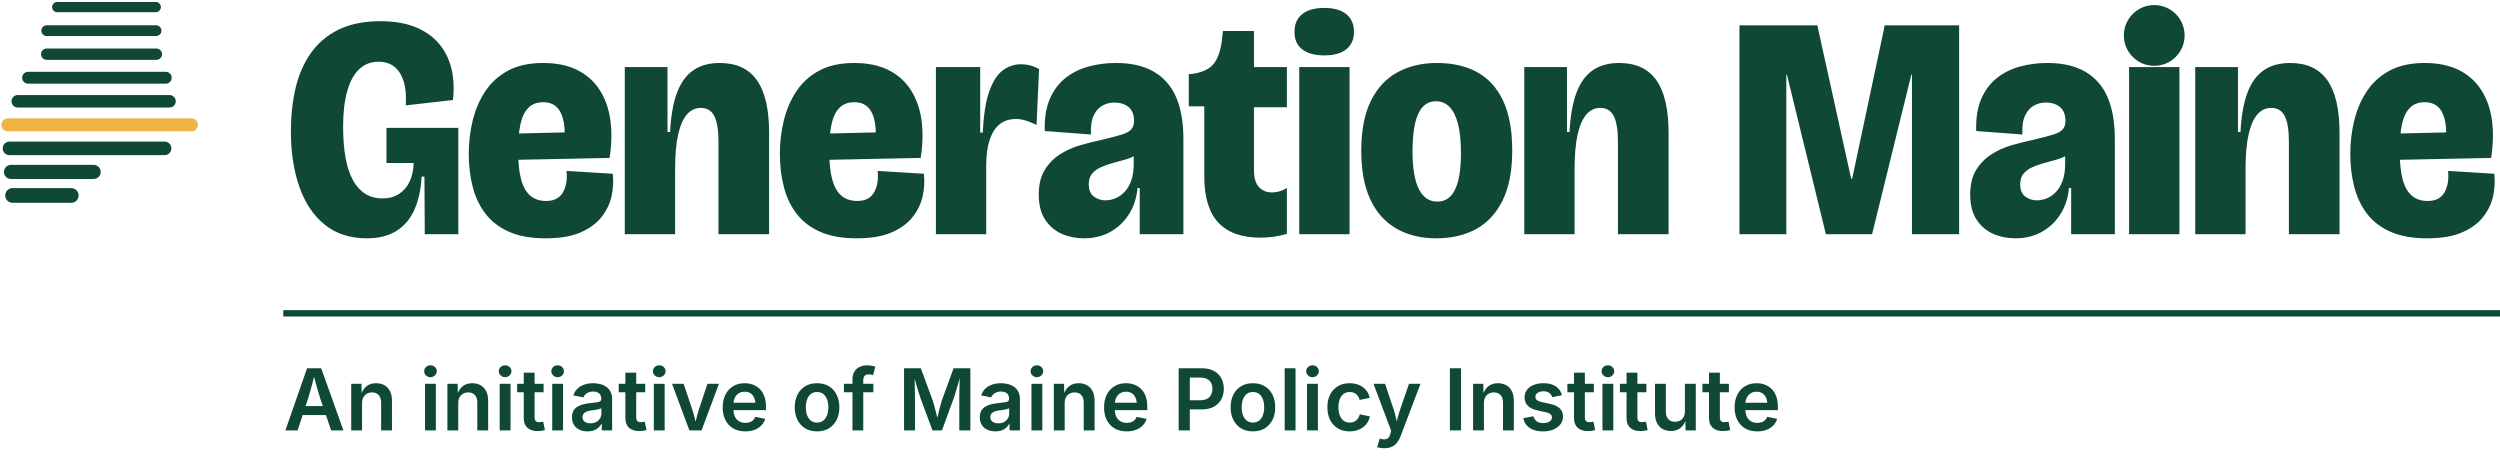
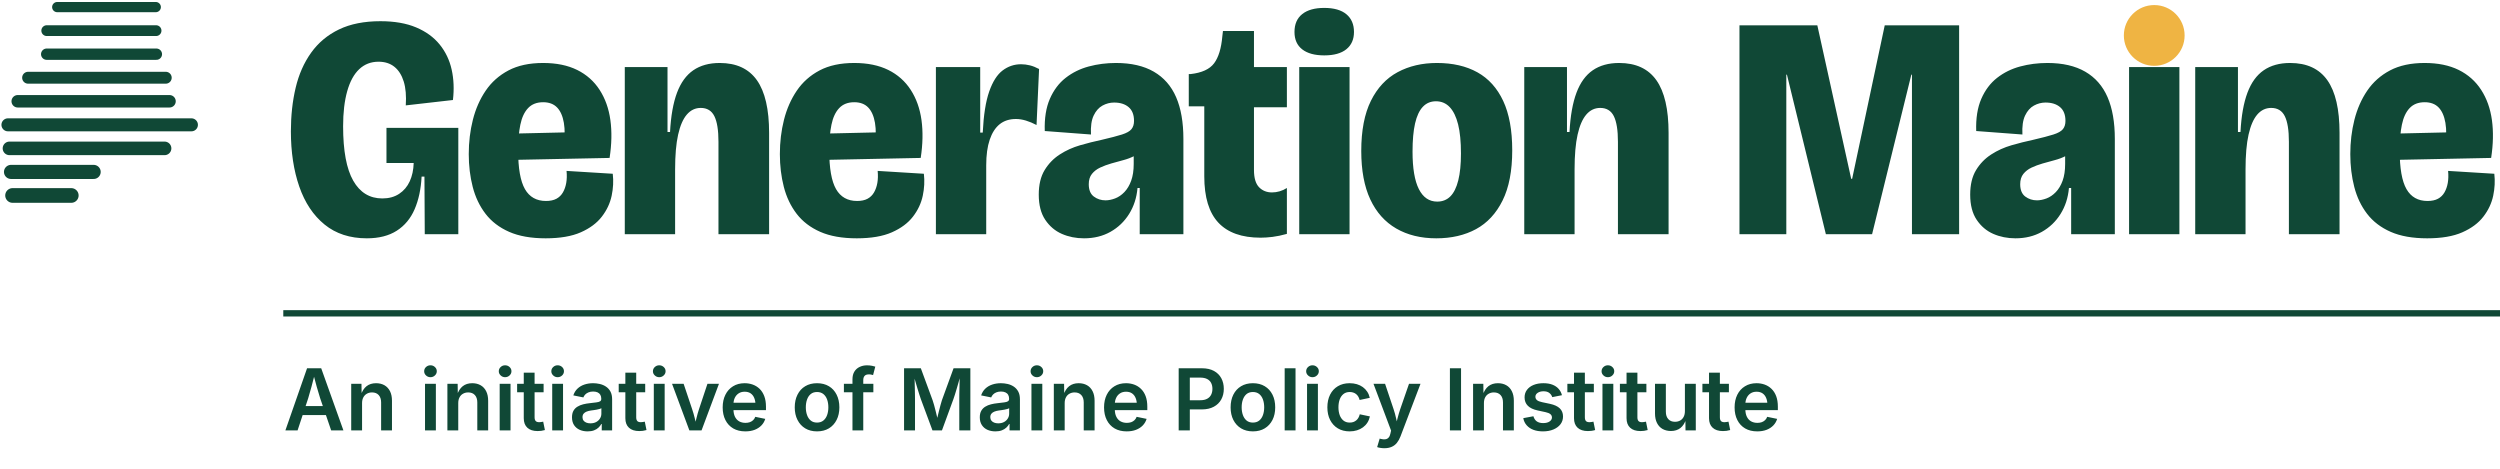
<svg xmlns="http://www.w3.org/2000/svg" viewBox="0 0 789.91 148" width="789.91" height="148" role="img" aria-label="Generation Maine, an initiative of Maine Policy Institute">
  <path d="M22.41 -5.2 L49.12 -5.2" stroke="#104836" stroke-width="3.06" stroke-linecap="round" fill="none" />
  <path d="M18.08 2.24 L49.22 2.24" stroke="#104836" stroke-width="3.23" stroke-linecap="round" fill="none" />
  <path d="M14.77 9.68 L49.31 9.68" stroke="#104836" stroke-width="3.41" stroke-linecap="round" fill="none" />
  <path d="M14.75 17.12 L49.41 17.12" stroke="#104836" stroke-width="3.58" stroke-linecap="round" fill="none" />
  <path d="M8.88 24.56 L52.37 24.56" stroke="#104836" stroke-width="3.76" stroke-linecap="round" fill="none" />
  <path d="M5.6 32 L53.56 32" stroke="#104836" stroke-width="3.94" stroke-linecap="round" fill="none" />
-   <path d="M2.51 39.44 L60.48 39.44" stroke="#EFB443" stroke-width="4.11" stroke-linecap="round" fill="none" />
+   <path d="M2.51 39.44 L60.48 39.44" stroke="#104836" stroke-width="4.11" stroke-linecap="round" fill="none" />
  <path d="M2.99 46.88 L52 46.88" stroke="#104836" stroke-width="4.29" stroke-linecap="round" fill="none" />
  <path d="M3.48 54.32 L29.59 54.32" stroke="#104836" stroke-width="4.46" stroke-linecap="round" fill="none" />
  <path d="M3.97 61.76 L22.52 61.76" stroke="#104836" stroke-width="4.64" stroke-linecap="round" fill="none" />
  <g transform="translate(89.51 0)">
    <path fill="#104836" d="M26.4 75.3Q18.4 75.3 13.05 70.95Q7.7 66.6 5.05 58.95Q2.4 51.3 2.4 41.5Q2.4 34.1 3.9 27.75Q5.4 21.4 8.8 16.65Q12.2 11.9 17.6 9.3Q23 6.7 30.7 6.7Q37.3 6.7 41.95 8.65Q46.6 10.6 49.4 14.05Q52.2 17.5 53.2 22Q54.2 26.5 53.6 31.6L38.7 33.3Q39 28.8 38.05 25.75Q37.1 22.7 35.1 21.1Q33.1 19.5 30.1 19.5Q26.5 19.5 24 21.85Q21.5 24.2 20.2 28.8Q18.9 33.4 18.9 39.9Q18.9 45.7 19.7 50Q20.5 54.3 22.1 57.1Q23.7 59.9 26 61.3Q28.3 62.7 31.3 62.7Q34.4 62.7 36.6 61.25Q38.8 59.8 39.95 57.3Q41.1 54.8 41.2 51.5H32.6V40.4H55.3V52.4V74H44.7L44.6 55.8H43.7Q43.4 61.7 41.5 66.1Q39.6 70.5 35.85 72.9Q32.1 75.3 26.4 75.3ZM82.9 75.3Q76 75.3 71.35 73.25Q66.7 71.2 63.9 67.55Q61.1 63.9 59.85 59.05Q58.6 54.2 58.6 48.7Q58.6 43 59.9 37.85Q61.2 32.7 63.95 28.65Q66.7 24.6 71.15 22.25Q75.6 19.9 82.1 19.9Q88.4 19.9 92.85 22.1Q97.3 24.3 99.95 28.4Q102.6 32.5 103.35 37.95Q104.1 43.4 103.1 49.9L68.8 50.6V42.3L90.5 41.8L88.6 46.9Q89.2 42 88.65 38.8Q88.1 35.6 86.5 33.95Q84.9 32.3 82.1 32.3Q79.1 32.3 77.35 34.15Q75.6 36 74.9 39.4Q74.2 42.8 74.2 47.5Q74.2 56 76.35 59.75Q78.5 63.5 83 63.5Q85 63.5 86.3 62.8Q87.6 62.1 88.35 60.8Q89.1 59.5 89.4 57.8Q89.7 56.1 89.5 54L104.1 54.9Q104.5 58.3 103.75 61.85Q103 65.4 100.65 68.45Q98.3 71.5 94 73.4Q89.7 75.3 82.9 75.3ZM107.9 74V43.3V21.2H121.4V41.7H122.2Q122.6 34.1 124.4 29.3Q126.2 24.5 129.55 22.2Q132.9 19.9 137.9 19.9Q145.8 19.9 149.65 25.35Q153.5 30.8 153.5 42V74H137.5V44.8Q137.5 39.3 136.2 36.7Q134.9 34.1 131.9 34.1Q129.3 34.1 127.5 36.2Q125.7 38.3 124.75 42.55Q123.8 46.8 123.8 53.5V74ZM181.2 75.3Q174.3 75.3 169.65 73.25Q165 71.2 162.2 67.55Q159.4 63.9 158.15 59.05Q156.9 54.2 156.9 48.7Q156.9 43 158.2 37.85Q159.5 32.7 162.25 28.65Q165 24.6 169.45 22.25Q173.9 19.9 180.4 19.9Q186.7 19.9 191.15 22.1Q195.6 24.3 198.25 28.4Q200.9 32.5 201.65 37.95Q202.4 43.4 201.4 49.9L167.1 50.6V42.3L188.8 41.8L186.9 46.9Q187.5 42 186.95 38.8Q186.4 35.6 184.8 33.95Q183.2 32.3 180.4 32.3Q177.4 32.3 175.65 34.15Q173.9 36 173.2 39.4Q172.5 42.8 172.5 47.5Q172.5 56 174.65 59.75Q176.8 63.5 181.3 63.5Q183.3 63.5 184.6 62.8Q185.9 62.1 186.65 60.8Q187.4 59.5 187.7 57.8Q188 56.1 187.8 54L202.4 54.9Q202.8 58.3 202.05 61.85Q201.3 65.4 198.95 68.45Q196.6 71.5 192.3 73.4Q188 75.3 181.2 75.3ZM206.2 74V45V21.2H220.2V41.9H221Q221.4 33.6 223.05 28.9Q224.7 24.2 227.3 22.25Q229.9 20.3 233.1 20.3Q234.5 20.3 235.9 20.65Q237.3 21 238.8 21.8L238 39.5Q236.3 38.6 234.65 38.1Q233 37.6 231.5 37.6Q228.4 37.6 226.35 39.25Q224.3 40.9 223.2 44.15Q222.1 47.4 222.1 52.2V74ZM253 75.3Q249.2 75.3 246 73.9Q242.8 72.5 240.75 69.45Q238.7 66.4 238.7 61.5Q238.7 56.8 240.55 53.75Q242.4 50.7 245.35 48.8Q248.3 46.9 251.75 45.9Q255.2 44.9 258.5 44.2Q262.8 43.2 265 42.5Q267.2 41.8 268 40.8Q268.8 39.8 268.8 38.2Q268.8 35.3 267.1 33.85Q265.4 32.4 262.5 32.4Q260.6 32.4 258.85 33.35Q257.1 34.3 256.05 36.5Q255 38.7 255.2 42.5L240.6 41.4Q240.4 35.4 242.2 31.25Q244 27.1 247.2 24.6Q250.4 22.1 254.5 21Q258.6 19.9 263.1 19.9Q270.3 19.9 275.05 22.65Q279.8 25.4 282.1 30.7Q284.4 36 284.4 43.9V54.3Q284.4 57.6 284.4 60.9Q284.4 64.2 284.4 67.45Q284.4 70.7 284.4 74H270.6Q270.6 70.5 270.6 66.9Q270.6 63.3 270.6 59.4H269.9Q269.5 64 267.25 67.6Q265 71.2 261.35 73.25Q257.7 75.3 253 75.3ZM259.8 63.3Q261.2 63.3 262.8 62.7Q264.4 62.1 265.75 60.7Q267.1 59.3 267.9 57.1Q268.7 54.9 268.7 51.8V47.9L271.2 47.2Q270.4 48.5 268.85 49.3Q267.3 50.1 265.4 50.6Q263.5 51.1 261.6 51.65Q259.7 52.2 258.1 52.95Q256.5 53.7 255.5 54.95Q254.5 56.2 254.5 58.2Q254.5 60.9 256.1 62.1Q257.7 63.3 259.8 63.3ZM308.8 75.1Q299.9 75.1 295.45 70.35Q291 65.6 291 55.7V33.6H286.1V23.4H286.7Q292 22.8 294.1 20Q296.2 17.2 296.7 11.5L296.9 9.8H306.7V21.2H317.1V33.9H306.7V53.7Q306.7 57.5 308.3 59.15Q309.9 60.8 312.4 60.8Q313.6 60.8 314.8 60.45Q316 60.1 317.1 59.4V73.9Q314.6 74.6 312.55 74.85Q310.5 75.1 308.8 75.1ZM321 74V21.2H336.9V74ZM328.9 17.5Q324.4 17.5 321.95 15.6Q319.5 13.7 319.5 10.1Q319.5 6.4 321.95 4.45Q324.4 2.5 328.9 2.5Q333.5 2.5 335.9 4.5Q338.3 6.5 338.3 10.1Q338.3 13.6 335.9 15.55Q333.5 17.5 328.9 17.5ZM364.3 75.3Q357 75.3 351.65 72.2Q346.3 69.1 343.45 63Q340.6 56.9 340.6 47.7Q340.6 38 343.65 31.85Q346.7 25.7 352.1 22.8Q357.5 19.9 364.5 19.9Q372 19.9 377.3 22.85Q382.6 25.8 385.45 31.9Q388.3 38 388.3 47.5Q388.3 57.2 385.25 63.35Q382.2 69.5 376.85 72.4Q371.5 75.3 364.3 75.3ZM364.6 63.7Q367.1 63.7 368.75 62.05Q370.4 60.4 371.25 57Q372.1 53.6 372.1 48.5Q372.1 42.9 371.2 39.3Q370.3 35.7 368.55 33.85Q366.8 32 364.2 32Q361.7 32 360.05 33.75Q358.4 35.5 357.6 39Q356.8 42.5 356.8 47.9Q356.8 55.8 358.8 59.75Q360.8 63.7 364.6 63.7ZM392.1 74V43.3V21.2H405.6V41.7H406.4Q406.8 34.1 408.6 29.3Q410.4 24.5 413.75 22.2Q417.1 19.9 422.1 19.9Q430 19.9 433.85 25.35Q437.7 30.8 437.7 42V74H421.7V44.8Q421.7 39.3 420.4 36.7Q419.1 34.1 416.1 34.1Q413.5 34.1 411.7 36.2Q409.9 38.3 408.95 42.55Q408 46.8 408 53.5V74ZM460.1 74V8H484.7L495.4 56.5H495.7L506 8H529.5V74H514.6V23.6H514.4L502 74H487.4L475.1 23.6H474.9V74ZM547.3 75.3Q543.5 75.3 540.3 73.9Q537.1 72.5 535.05 69.45Q533 66.4 533 61.5Q533 56.8 534.85 53.75Q536.7 50.7 539.65 48.8Q542.6 46.9 546.05 45.9Q549.5 44.9 552.8 44.2Q557.1 43.2 559.3 42.5Q561.5 41.8 562.3 40.8Q563.1 39.8 563.1 38.2Q563.1 35.3 561.4 33.85Q559.7 32.4 556.8 32.4Q554.9 32.4 553.15 33.35Q551.4 34.3 550.35 36.5Q549.3 38.7 549.5 42.5L534.9 41.4Q534.7 35.4 536.5 31.25Q538.3 27.1 541.5 24.6Q544.7 22.1 548.8 21Q552.9 19.9 557.4 19.9Q564.6 19.9 569.35 22.65Q574.1 25.4 576.4 30.7Q578.7 36 578.7 43.9V54.3Q578.7 57.6 578.7 60.9Q578.7 64.2 578.7 67.45Q578.7 70.7 578.7 74H564.9Q564.9 70.5 564.9 66.9Q564.9 63.3 564.9 59.4H564.2Q563.8 64 561.55 67.6Q559.3 71.2 555.65 73.25Q552 75.3 547.3 75.3ZM554.1 63.3Q555.5 63.3 557.1 62.7Q558.7 62.1 560.05 60.7Q561.4 59.3 562.2 57.1Q563 54.9 563 51.8V47.9L565.5 47.2Q564.7 48.5 563.15 49.3Q561.6 50.1 559.7 50.6Q557.8 51.1 555.9 51.65Q554 52.2 552.4 52.95Q550.8 53.7 549.8 54.95Q548.8 56.2 548.8 58.2Q548.8 60.9 550.4 62.1Q552 63.3 554.1 63.3ZM583.2 74V21.2H599.1V74ZM604.1 74V43.3V21.2H617.6V41.7H618.4Q618.8 34.1 620.6 29.3Q622.4 24.5 625.75 22.2Q629.1 19.9 634.1 19.9Q642 19.9 645.85 25.35Q649.7 30.8 649.7 42V74H633.7V44.8Q633.7 39.3 632.4 36.7Q631.1 34.1 628.1 34.1Q625.5 34.1 623.7 36.2Q621.9 38.3 620.95 42.55Q620 46.8 620 53.5V74ZM677.4 75.3Q670.5 75.3 665.85 73.25Q661.2 71.2 658.4 67.55Q655.6 63.9 654.35 59.05Q653.1 54.2 653.1 48.7Q653.1 43 654.4 37.85Q655.7 32.7 658.45 28.65Q661.2 24.6 665.65 22.25Q670.1 19.9 676.6 19.9Q682.9 19.9 687.35 22.1Q691.8 24.3 694.45 28.4Q697.1 32.5 697.85 37.95Q698.6 43.4 697.6 49.9L663.3 50.6V42.3L685 41.8L683.1 46.9Q683.7 42 683.15 38.8Q682.6 35.6 681 33.95Q679.4 32.3 676.6 32.3Q673.6 32.3 671.85 34.15Q670.1 36 669.4 39.4Q668.7 42.8 668.7 47.5Q668.7 56 670.85 59.75Q673 63.5 677.5 63.5Q679.5 63.5 680.8 62.8Q682.1 62.1 682.85 60.8Q683.6 59.5 683.9 57.8Q684.2 56.1 684 54L698.6 54.9Q699 58.3 698.25 61.85Q697.5 65.4 695.15 68.45Q692.8 71.5 688.5 73.4Q684.2 75.3 677.4 75.3Z" />
-     <circle cx="591.15" cy="11.2" r="9.6" fill="#104836" />
+     <circle cx="591.15" cy="11.2" r="9.6" fill="#EFB443" />
  </g>
  <rect x="89.51" y="98" width="700.4" height="2" rx="0" fill="#104836" />
  <path fill="#104836" d="M90.17 136 97.02 116.36H101.49L108.51 136H104.64L101.15 125.8Q100.64 124.21 100.08 122.22Q99.53 120.22 98.86 117.67H99.59Q98.93 120.25 98.4 122.26Q97.87 124.27 97.39 125.8L94.02 136ZM94.16 131.14V128.3H104.51V131.14ZM114.4 127.36V136H110.97V121.26H114.21L114.27 124.9H113.99Q114.61 122.99 115.81 122.03Q117.01 121.08 118.82 121.08Q120.33 121.08 121.47 121.72Q122.6 122.37 123.23 123.61Q123.85 124.85 123.85 126.63V136H120.42V127.15Q120.42 125.68 119.66 124.83Q118.89 123.99 117.55 123.99Q116.64 123.99 115.93 124.39Q115.22 124.78 114.81 125.54Q114.4 126.3 114.4 127.36ZM134.29 136V121.26H137.72V136ZM136.01 119.18Q135.19 119.18 134.6 118.62Q134.02 118.07 134.02 117.31Q134.02 116.51 134.6 115.97Q135.19 115.42 136.01 115.42Q136.84 115.42 137.42 115.97Q138.01 116.51 138.01 117.29Q138.01 118.07 137.42 118.62Q136.84 119.18 136.01 119.18ZM144.79 127.36V136H141.36V121.26H144.6L144.66 124.9H144.38Q145 122.99 146.2 122.03Q147.4 121.08 149.2 121.08Q150.72 121.08 151.85 121.72Q152.99 122.37 153.61 123.61Q154.24 124.85 154.24 126.63V136H150.81V127.15Q150.81 125.68 150.05 124.83Q149.28 123.99 147.94 123.99Q147.03 123.99 146.32 124.39Q145.6 124.78 145.2 125.54Q144.79 126.3 144.79 127.36ZM157.88 136V121.26H161.31V136ZM159.59 119.18Q158.77 119.18 158.19 118.62Q157.6 118.07 157.6 117.31Q157.6 116.51 158.19 115.97Q158.77 115.42 159.59 115.42Q160.42 115.42 161.01 115.97Q161.6 116.51 161.6 117.29Q161.6 118.07 161.01 118.62Q160.42 119.18 159.59 119.18ZM171.76 121.26V123.95H163.39V121.26ZM165.49 117.75H168.91V131.85Q168.91 132.65 169.26 133.03Q169.6 133.4 170.38 133.4Q170.61 133.4 171 133.34Q171.39 133.28 171.63 133.23L172.17 135.88Q171.6 136.05 171.01 136.13Q170.42 136.2 169.88 136.2Q167.75 136.2 166.62 135.14Q165.49 134.09 165.49 132.14ZM174.48 136V121.26H177.9V136ZM176.19 119.18Q175.37 119.18 174.79 118.62Q174.2 118.07 174.2 117.31Q174.2 116.51 174.79 115.97Q175.37 115.42 176.19 115.42Q177.02 115.42 177.61 115.97Q178.19 116.51 178.19 117.29Q178.19 118.07 177.61 118.62Q177.02 119.18 176.19 119.18ZM185.66 136.3Q184.26 136.3 183.14 135.8Q182.02 135.29 181.37 134.3Q180.73 133.31 180.73 131.86Q180.73 130.61 181.19 129.79Q181.66 128.97 182.46 128.49Q183.26 128 184.26 127.75Q185.26 127.5 186.34 127.39Q187.62 127.25 188.42 127.14Q189.23 127.04 189.6 126.8Q189.98 126.56 189.98 126.06V125.99Q189.98 125.27 189.69 124.76Q189.4 124.25 188.83 123.98Q188.25 123.71 187.41 123.71Q186.55 123.71 185.93 123.98Q185.3 124.24 184.9 124.66Q184.51 125.08 184.32 125.57L181.15 124.93Q181.58 123.62 182.49 122.77Q183.4 121.92 184.66 121.5Q185.92 121.08 187.4 121.08Q188.44 121.08 189.5 121.32Q190.56 121.56 191.44 122.14Q192.33 122.72 192.87 123.7Q193.41 124.68 193.41 126.15V136H190.13V133.97H189.99Q189.66 134.59 189.09 135.12Q188.52 135.66 187.67 135.98Q186.82 136.3 185.66 136.3ZM186.54 133.76Q187.61 133.76 188.38 133.34Q189.15 132.92 189.58 132.22Q190.01 131.53 190.01 130.71V128.97Q189.84 129.1 189.43 129.22Q189.03 129.34 188.54 129.43Q188.04 129.53 187.56 129.59Q187.08 129.66 186.75 129.7Q185.99 129.8 185.37 130.04Q184.75 130.28 184.4 130.71Q184.05 131.14 184.05 131.82Q184.05 132.45 184.37 132.88Q184.69 133.31 185.25 133.53Q185.81 133.76 186.54 133.76ZM203.86 121.26V123.95H195.49V121.26ZM197.59 117.75H201.02V131.85Q201.02 132.65 201.36 133.03Q201.7 133.4 202.48 133.4Q202.72 133.4 203.1 133.34Q203.49 133.28 203.73 133.23L204.27 135.88Q203.7 136.05 203.11 136.13Q202.52 136.2 201.98 136.2Q199.85 136.2 198.72 135.14Q197.59 134.09 197.59 132.14ZM206.58 136V121.26H210.01V136ZM208.29 119.18Q207.48 119.18 206.89 118.62Q206.3 118.07 206.3 117.31Q206.3 116.51 206.89 115.97Q207.48 115.42 208.29 115.42Q209.12 115.42 209.71 115.97Q210.3 116.51 210.3 117.29Q210.3 118.07 209.71 118.62Q209.12 119.18 208.29 119.18ZM217.82 136 212.34 121.26H216L218.69 129.28Q219.17 130.69 219.51 132.11Q219.85 133.53 220.21 135H219.35Q219.72 133.53 220.06 132.11Q220.4 130.69 220.86 129.28L223.53 121.26H227.17L221.66 136ZM235.5 136.3Q233.28 136.3 231.67 135.37Q230.07 134.43 229.21 132.73Q228.34 131.03 228.34 128.72Q228.34 126.44 229.2 124.73Q230.05 123.01 231.61 122.05Q233.17 121.08 235.28 121.08Q236.62 121.08 237.84 121.51Q239.06 121.95 240.01 122.86Q240.95 123.77 241.48 125.17Q242.02 126.57 242.02 128.51V129.59H229.97V127.26H240.32L238.71 127.94Q238.71 126.71 238.32 125.76Q237.94 124.82 237.18 124.29Q236.43 123.77 235.29 123.77Q234.16 123.77 233.37 124.3Q232.58 124.83 232.16 125.72Q231.75 126.61 231.75 127.71V129.32Q231.75 130.71 232.22 131.68Q232.7 132.64 233.55 133.13Q234.41 133.61 235.54 133.61Q236.29 133.61 236.91 133.4Q237.52 133.18 237.97 132.75Q238.42 132.32 238.64 131.7L241.79 132.35Q241.44 133.53 240.58 134.42Q239.72 135.31 238.44 135.81Q237.15 136.3 235.5 136.3ZM258.15 136.3Q256 136.3 254.42 135.35Q252.84 134.39 251.98 132.68Q251.11 130.98 251.11 128.71Q251.11 126.42 251.98 124.7Q252.84 122.97 254.42 122.03Q256 121.08 258.15 121.08Q260.31 121.08 261.9 122.03Q263.48 122.97 264.34 124.7Q265.21 126.42 265.21 128.71Q265.21 130.98 264.34 132.68Q263.48 134.39 261.9 135.35Q260.31 136.3 258.15 136.3ZM258.15 133.52Q259.35 133.52 260.15 132.88Q260.95 132.23 261.34 131.14Q261.73 130.04 261.73 128.7Q261.73 127.34 261.34 126.24Q260.95 125.15 260.15 124.5Q259.35 123.86 258.15 123.86Q256.95 123.86 256.17 124.5Q255.38 125.15 255 126.24Q254.61 127.33 254.61 128.7Q254.61 130.04 255 131.14Q255.38 132.23 256.17 132.88Q256.95 133.52 258.15 133.52ZM275.95 121.26V123.95H266.64V121.26ZM269.35 136V119.85Q269.35 118.37 269.96 117.4Q270.57 116.42 271.62 115.93Q272.67 115.43 273.92 115.43Q274.83 115.43 275.53 115.58Q276.23 115.72 276.56 115.84L275.86 118.51Q275.63 118.44 275.31 118.37Q274.99 118.29 274.55 118.29Q273.59 118.29 273.18 118.77Q272.76 119.24 272.76 120.11V136ZM285.65 136V116.36H290.95L294.68 126.49Q294.88 127.06 295.13 127.95Q295.37 128.84 295.63 129.87Q295.88 130.9 296.12 131.88Q296.35 132.86 296.5 133.61H295.79Q295.95 132.88 296.18 131.91Q296.41 130.94 296.67 129.9Q296.93 128.87 297.17 127.97Q297.41 127.07 297.6 126.49L301.29 116.36H306.6V136H303.1V126.09Q303.1 125.45 303.11 124.56Q303.12 123.66 303.15 122.63Q303.17 121.6 303.2 120.56Q303.23 119.51 303.23 118.56H303.48Q303.21 119.6 302.9 120.69Q302.59 121.77 302.29 122.8Q301.99 123.82 301.72 124.68Q301.45 125.53 301.25 126.09L297.62 136H294.63L290.95 126.09Q290.76 125.53 290.49 124.7Q290.22 123.86 289.91 122.84Q289.6 121.83 289.29 120.73Q288.98 119.63 288.67 118.56H288.96Q288.98 119.44 289 120.48Q289.03 121.51 289.05 122.55Q289.07 123.59 289.09 124.51Q289.11 125.43 289.11 126.09V136ZM314.51 136.3Q313.12 136.3 311.99 135.8Q310.87 135.29 310.23 134.3Q309.58 133.31 309.58 131.86Q309.58 130.61 310.05 129.79Q310.52 128.97 311.32 128.49Q312.11 128 313.12 127.75Q314.12 127.5 315.2 127.39Q316.48 127.25 317.28 127.14Q318.09 127.04 318.46 126.8Q318.84 126.56 318.84 126.06V125.99Q318.84 125.27 318.55 124.76Q318.26 124.25 317.68 123.98Q317.11 123.71 316.27 123.71Q315.41 123.71 314.78 123.98Q314.16 124.24 313.76 124.66Q313.37 125.08 313.18 125.57L310 124.93Q310.44 123.62 311.35 122.77Q312.26 121.92 313.52 121.5Q314.78 121.08 316.25 121.08Q317.29 121.08 318.36 121.32Q319.42 121.56 320.3 122.14Q321.18 122.72 321.72 123.7Q322.26 124.68 322.26 126.15V136H318.98V133.97H318.85Q318.52 134.59 317.95 135.12Q317.37 135.66 316.52 135.98Q315.67 136.3 314.51 136.3ZM315.4 133.76Q316.46 133.76 317.24 133.34Q318.01 132.92 318.43 132.22Q318.86 131.53 318.86 130.71V128.97Q318.69 129.1 318.29 129.22Q317.89 129.34 317.39 129.43Q316.9 129.53 316.42 129.59Q315.94 129.66 315.61 129.7Q314.84 129.8 314.22 130.04Q313.6 130.28 313.25 130.71Q312.9 131.14 312.9 131.82Q312.9 132.45 313.23 132.88Q313.55 133.31 314.11 133.53Q314.67 133.76 315.4 133.76ZM325.9 136V121.26H329.33V136ZM327.62 119.18Q326.8 119.18 326.21 118.62Q325.63 118.07 325.63 117.31Q325.63 116.51 326.21 115.97Q326.8 115.42 327.62 115.42Q328.45 115.42 329.03 115.97Q329.62 116.51 329.62 117.29Q329.62 118.07 329.03 118.62Q328.45 119.18 327.62 119.18ZM336.4 127.36V136H332.97V121.26H336.21L336.27 124.9H335.99Q336.61 122.99 337.81 122.03Q339.01 121.08 340.81 121.08Q342.33 121.08 343.46 121.72Q344.6 122.37 345.22 123.61Q345.85 124.85 345.85 126.63V136H342.42V127.15Q342.42 125.68 341.66 124.83Q340.89 123.99 339.55 123.99Q338.64 123.99 337.93 124.39Q337.21 124.78 336.81 125.54Q336.4 126.3 336.4 127.36ZM356 136.3Q353.77 136.3 352.17 135.37Q350.57 134.43 349.71 132.73Q348.84 131.03 348.84 128.72Q348.84 126.44 349.69 124.73Q350.54 123.01 352.11 122.05Q353.67 121.08 355.78 121.08Q357.12 121.08 358.34 121.51Q359.56 121.95 360.5 122.86Q361.45 123.77 361.98 125.17Q362.51 126.57 362.51 128.51V129.59H350.46V127.26H360.81L359.21 127.94Q359.21 126.71 358.82 125.76Q358.44 124.82 357.68 124.29Q356.92 123.77 355.79 123.77Q354.66 123.77 353.87 124.3Q353.07 124.83 352.66 125.72Q352.24 126.61 352.24 127.71V129.32Q352.24 130.71 352.72 131.68Q353.19 132.64 354.05 133.13Q354.91 133.61 356.04 133.61Q356.79 133.61 357.41 133.4Q358.02 133.18 358.47 132.75Q358.92 132.32 359.14 131.7L362.29 132.35Q361.93 133.53 361.08 134.42Q360.22 135.31 358.93 135.81Q357.65 136.3 356 136.3ZM372.42 136V116.36H379.76Q382.01 116.36 383.56 117.2Q385.1 118.04 385.89 119.51Q386.68 120.98 386.68 122.86Q386.68 124.74 385.88 126.2Q385.08 127.67 383.53 128.51Q381.97 129.36 379.71 129.36H374.84V126.46H379.24Q380.58 126.46 381.43 125.99Q382.28 125.53 382.68 124.71Q383.08 123.9 383.08 122.86Q383.08 121.81 382.68 121.01Q382.28 120.21 381.42 119.76Q380.56 119.31 379.22 119.31H375.94V136ZM395.87 136.3Q393.72 136.3 392.14 135.35Q390.56 134.39 389.69 132.68Q388.83 130.98 388.83 128.71Q388.83 126.42 389.69 124.7Q390.56 122.97 392.14 122.03Q393.72 121.08 395.87 121.08Q398.03 121.08 399.61 122.03Q401.19 122.97 402.06 124.7Q402.92 126.42 402.92 128.71Q402.92 130.98 402.06 132.68Q401.19 134.39 399.61 135.35Q398.03 136.3 395.87 136.3ZM395.87 133.52Q397.07 133.52 397.87 132.88Q398.66 132.23 399.05 131.14Q399.44 130.04 399.44 128.7Q399.44 127.34 399.05 126.24Q398.66 125.15 397.87 124.5Q397.07 123.86 395.87 123.86Q394.67 123.86 393.88 124.5Q393.1 125.15 392.71 126.24Q392.32 127.33 392.32 128.7Q392.32 130.04 392.71 131.14Q393.1 132.23 393.88 132.88Q394.67 133.52 395.87 133.52ZM409.34 116.36V136H405.91V116.36ZM412.98 136V121.26H416.41V136ZM414.69 119.18Q413.88 119.18 413.29 118.62Q412.7 118.07 412.7 117.31Q412.7 116.51 413.29 115.97Q413.88 115.42 414.69 115.42Q415.53 115.42 416.11 115.97Q416.7 116.51 416.7 117.29Q416.7 118.07 416.11 118.62Q415.53 119.18 414.69 119.18ZM426.44 136.3Q424.29 136.3 422.71 135.35Q421.13 134.39 420.26 132.68Q419.4 130.98 419.4 128.71Q419.4 126.42 420.26 124.7Q421.13 122.97 422.71 122.03Q424.29 121.08 426.44 121.08Q427.67 121.08 428.72 121.39Q429.78 121.71 430.61 122.31Q431.44 122.91 432 123.77Q432.56 124.62 432.8 125.7L429.59 126.38Q429.45 125.81 429.18 125.34Q428.91 124.87 428.51 124.54Q428.12 124.21 427.6 124.04Q427.09 123.86 426.47 123.86Q425.27 123.86 424.48 124.5Q423.69 125.14 423.29 126.22Q422.9 127.31 422.9 128.7Q422.9 130.05 423.29 131.15Q423.69 132.24 424.48 132.88Q425.27 133.52 426.47 133.52Q427.1 133.52 427.62 133.34Q428.14 133.15 428.54 132.81Q428.95 132.47 429.22 131.98Q429.5 131.49 429.63 130.9L432.84 131.57Q432.6 132.68 432.04 133.55Q431.48 134.42 430.64 135.03Q429.8 135.64 428.74 135.97Q427.68 136.3 426.44 136.3ZM435.13 141.26 435.93 138.58 436.34 138.69Q437.12 138.89 437.73 138.8Q438.33 138.72 438.74 138.27Q439.15 137.83 439.32 136.99L439.53 136.05L433.97 121.26H437.63L440.32 129.28Q440.8 130.7 441.1 132.11Q441.4 133.52 441.77 135H440.88Q441.23 133.52 441.59 132.1Q441.95 130.69 442.42 129.28L445.2 121.26H448.83L442.5 137.9Q442.05 139.07 441.38 139.91Q440.71 140.75 439.73 141.18Q438.75 141.62 437.42 141.62Q436.7 141.62 436.09 141.51Q435.47 141.41 435.13 141.26ZM461.64 116.36V136H458.12V116.36ZM468.87 127.36V136H465.44V121.26H468.68L468.73 124.9H468.46Q469.08 122.99 470.28 122.03Q471.48 121.08 473.28 121.08Q474.8 121.08 475.93 121.72Q477.07 122.37 477.69 123.61Q478.32 124.85 478.32 126.63V136H474.89V127.15Q474.89 125.68 474.13 124.83Q473.36 123.99 472.02 123.99Q471.11 123.99 470.4 124.39Q469.68 124.78 469.27 125.54Q468.87 126.3 468.87 127.36ZM487.53 136.3Q485.83 136.3 484.53 135.82Q483.22 135.33 482.39 134.39Q481.55 133.46 481.3 132.12L484.5 131.52Q484.81 132.61 485.58 133.15Q486.35 133.68 487.6 133.68Q488.87 133.68 489.61 133.17Q490.36 132.66 490.36 131.91Q490.36 131.28 489.87 130.86Q489.38 130.45 488.36 130.23L485.85 129.69Q483.76 129.24 482.74 128.21Q481.71 127.18 481.71 125.56Q481.71 124.19 482.46 123.19Q483.21 122.18 484.55 121.63Q485.89 121.08 487.65 121.08Q489.33 121.08 490.53 121.55Q491.74 122.03 492.48 122.88Q493.23 123.73 493.52 124.87L490.46 125.48Q490.21 124.7 489.55 124.17Q488.89 123.63 487.69 123.63Q486.6 123.63 485.87 124.11Q485.13 124.6 485.13 125.35Q485.13 125.99 485.62 126.42Q486.11 126.84 487.23 127.07L489.74 127.6Q491.83 128.05 492.85 129.04Q493.86 130.03 493.86 131.58Q493.86 132.98 493.06 134.04Q492.25 135.1 490.82 135.7Q489.39 136.3 487.53 136.3ZM503.6 121.26V123.95H495.23V121.26ZM497.33 117.75H500.76V131.85Q500.76 132.65 501.1 133.03Q501.44 133.4 502.22 133.4Q502.46 133.4 502.85 133.34Q503.24 133.28 503.47 133.23L504.01 135.88Q503.45 136.05 502.85 136.13Q502.26 136.2 501.72 136.2Q499.6 136.2 498.46 135.14Q497.33 134.09 497.33 132.14ZM506.32 136V121.26H509.75V136ZM508.03 119.18Q507.22 119.18 506.63 118.62Q506.04 118.07 506.04 117.31Q506.04 116.51 506.63 115.97Q507.22 115.42 508.03 115.42Q508.87 115.42 509.45 115.97Q510.04 116.51 510.04 117.29Q510.04 118.07 509.45 118.62Q508.87 119.18 508.03 119.18ZM520.2 121.26V123.95H511.83V121.26ZM513.93 117.75H517.36V131.85Q517.36 132.65 517.7 133.03Q518.04 133.4 518.82 133.4Q519.06 133.4 519.45 133.34Q519.83 133.28 520.07 133.23L520.61 135.88Q520.04 136.05 519.45 136.13Q518.86 136.2 518.32 136.2Q516.2 136.2 515.06 135.14Q513.93 134.09 513.93 132.14ZM527.97 136.18Q526.45 136.18 525.31 135.54Q524.17 134.89 523.55 133.65Q522.92 132.4 522.92 130.63V121.26H526.35V130.11Q526.35 131.58 527.12 132.43Q527.89 133.27 529.23 133.27Q530.14 133.27 530.86 132.88Q531.57 132.48 531.97 131.72Q532.37 130.95 532.37 129.9V121.26H535.81V136H532.56L532.52 132.36H532.78Q532.16 134.29 530.95 135.24Q529.73 136.18 527.97 136.18ZM546.27 121.26V123.95H537.9V121.26ZM539.99 117.75H543.42V131.85Q543.42 132.65 543.76 133.03Q544.1 133.4 544.88 133.4Q545.12 133.4 545.51 133.34Q545.9 133.28 546.14 133.23L546.68 135.88Q546.11 136.05 545.52 136.13Q544.92 136.2 544.38 136.2Q542.26 136.2 541.13 135.14Q539.99 134.09 539.99 132.14ZM555.23 136.3Q553 136.3 551.4 135.37Q549.8 134.43 548.94 132.73Q548.07 131.03 548.07 128.72Q548.07 126.44 548.92 124.73Q549.77 123.01 551.34 122.05Q552.9 121.08 555.01 121.08Q556.35 121.08 557.57 121.51Q558.79 121.95 559.73 122.86Q560.68 123.77 561.21 125.17Q561.74 126.57 561.74 128.51V129.59H549.69V127.26H560.04L558.44 127.94Q558.44 126.71 558.05 125.76Q557.67 124.82 556.91 124.29Q556.15 123.77 555.02 123.77Q553.89 123.77 553.1 124.3Q552.31 124.83 551.89 125.72Q551.47 126.61 551.47 127.71V129.32Q551.47 130.71 551.95 131.68Q552.42 132.64 553.28 133.13Q554.14 133.61 555.27 133.61Q556.02 133.61 556.64 133.4Q557.25 133.18 557.7 132.75Q558.15 132.32 558.37 131.7L561.52 132.35Q561.16 133.53 560.31 134.42Q559.45 135.31 558.17 135.81Q556.88 136.3 555.23 136.3Z" />
</svg>
